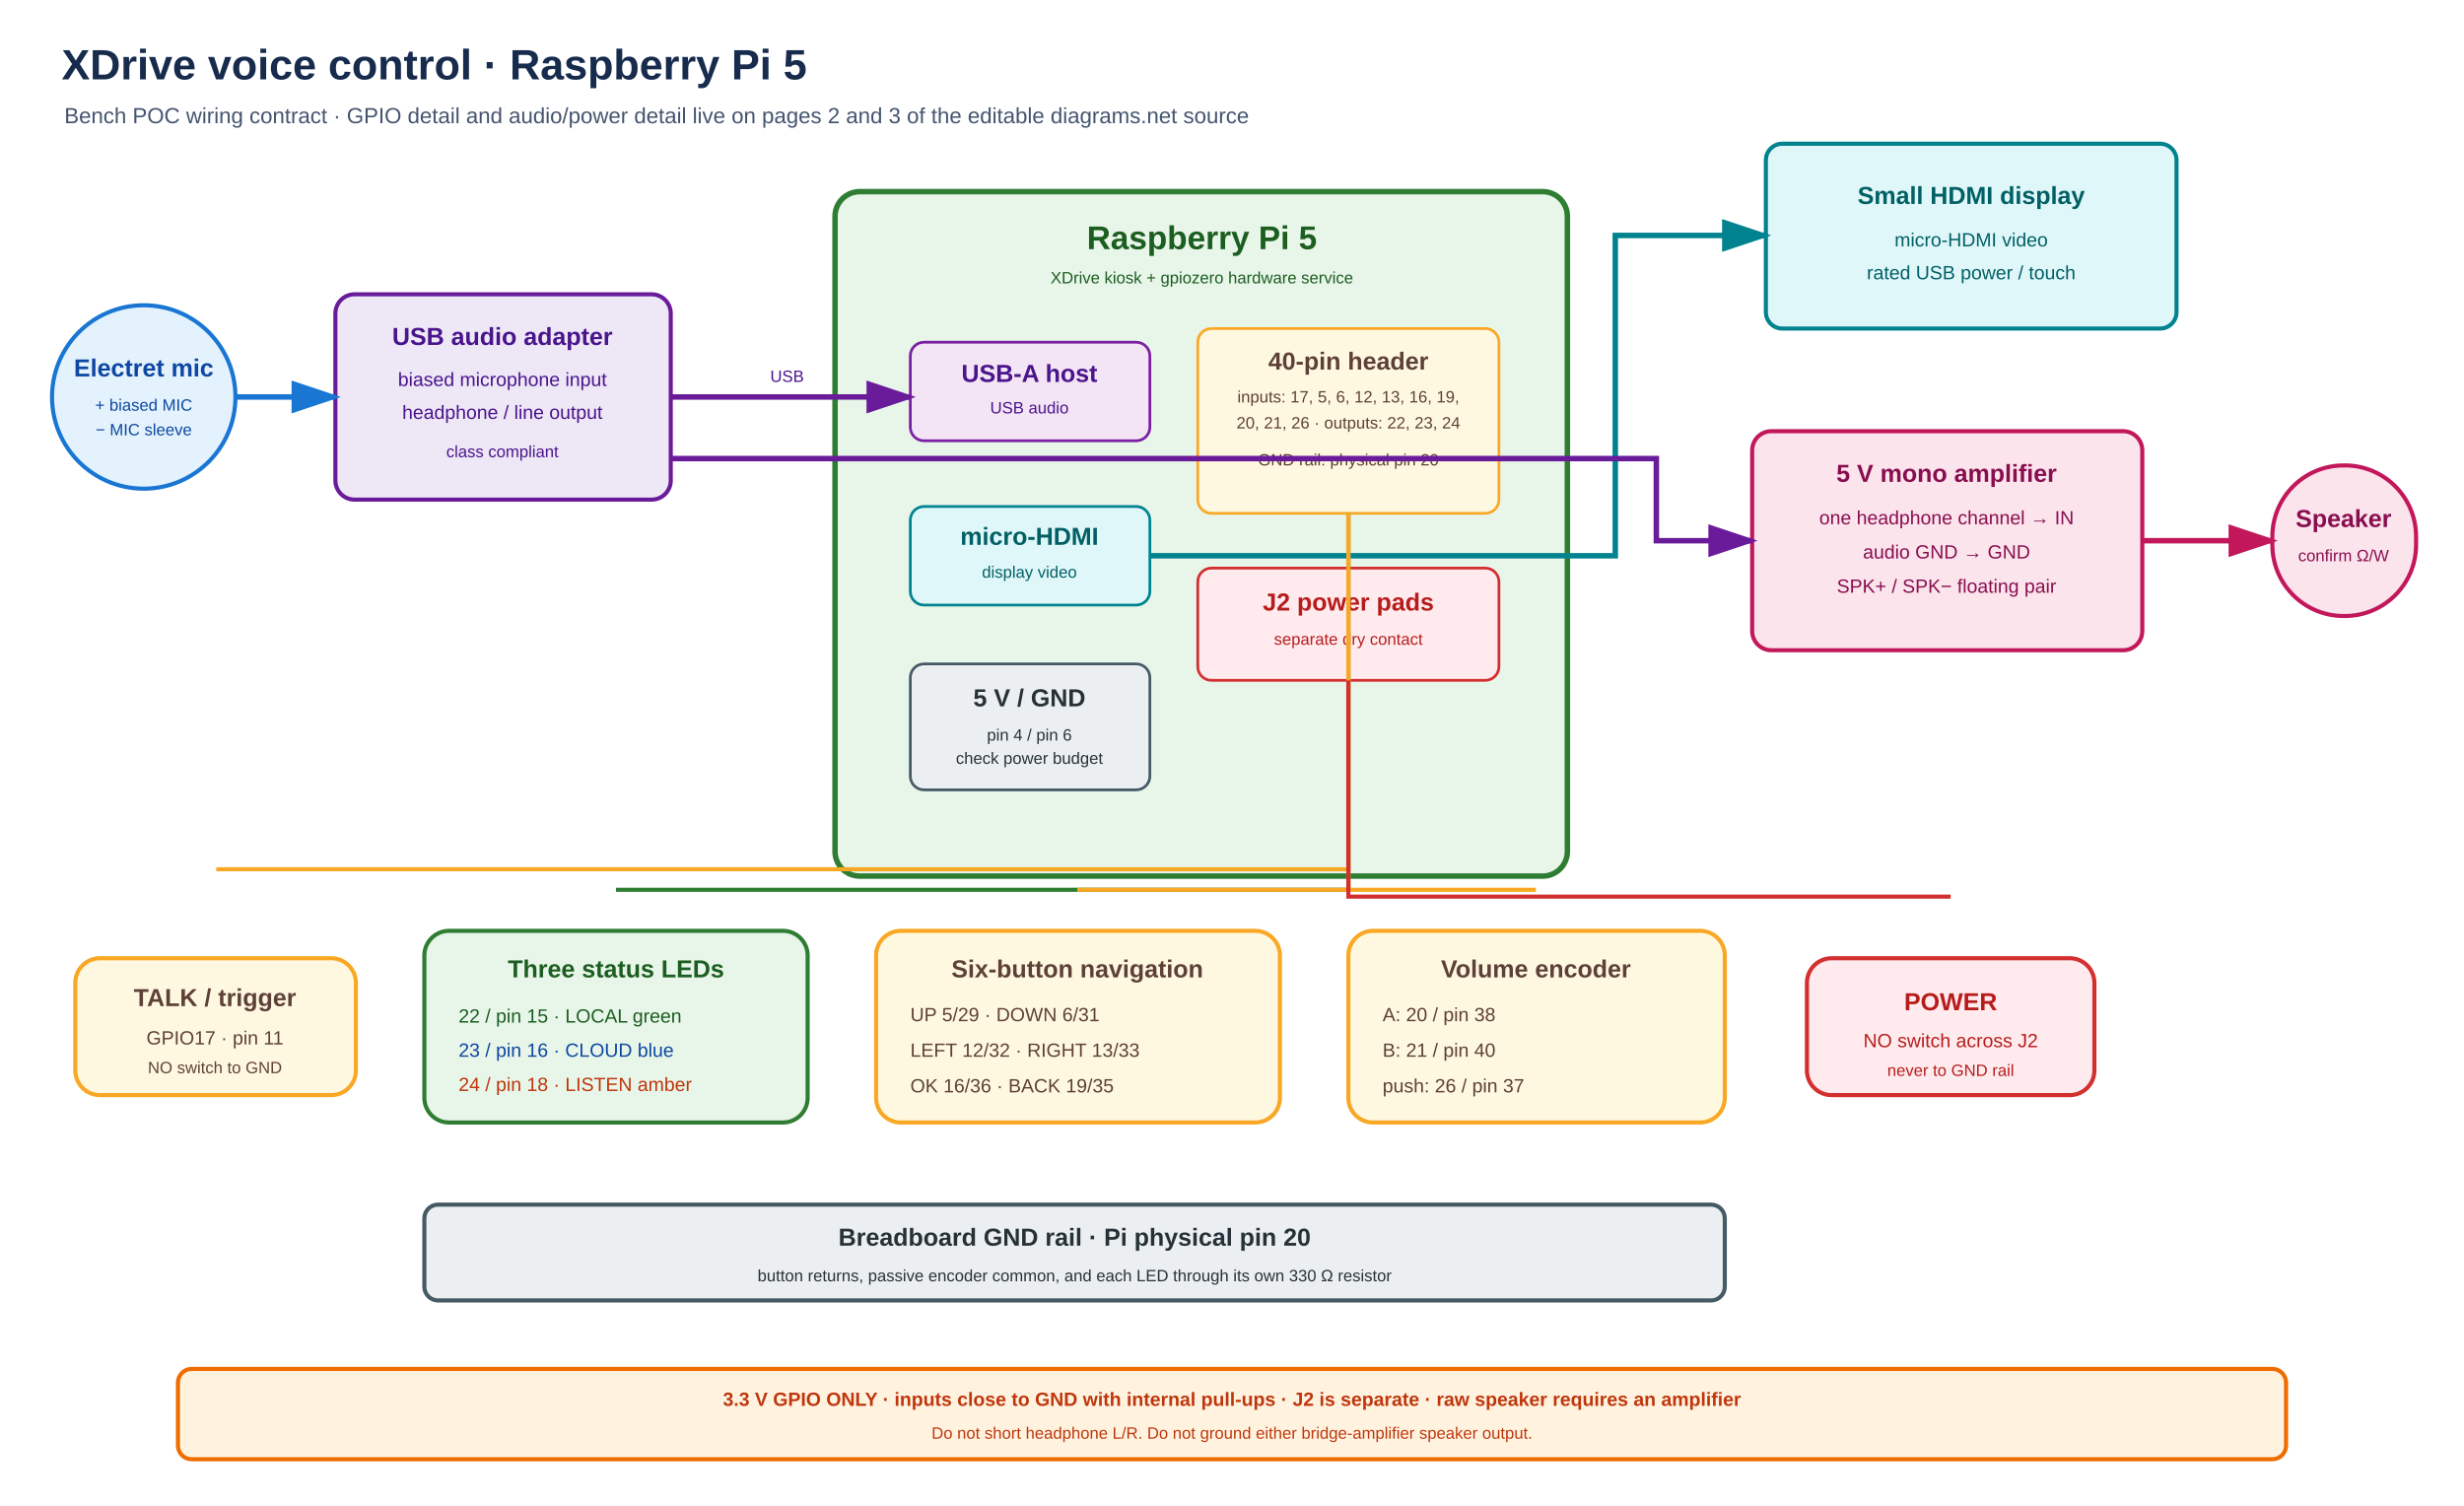
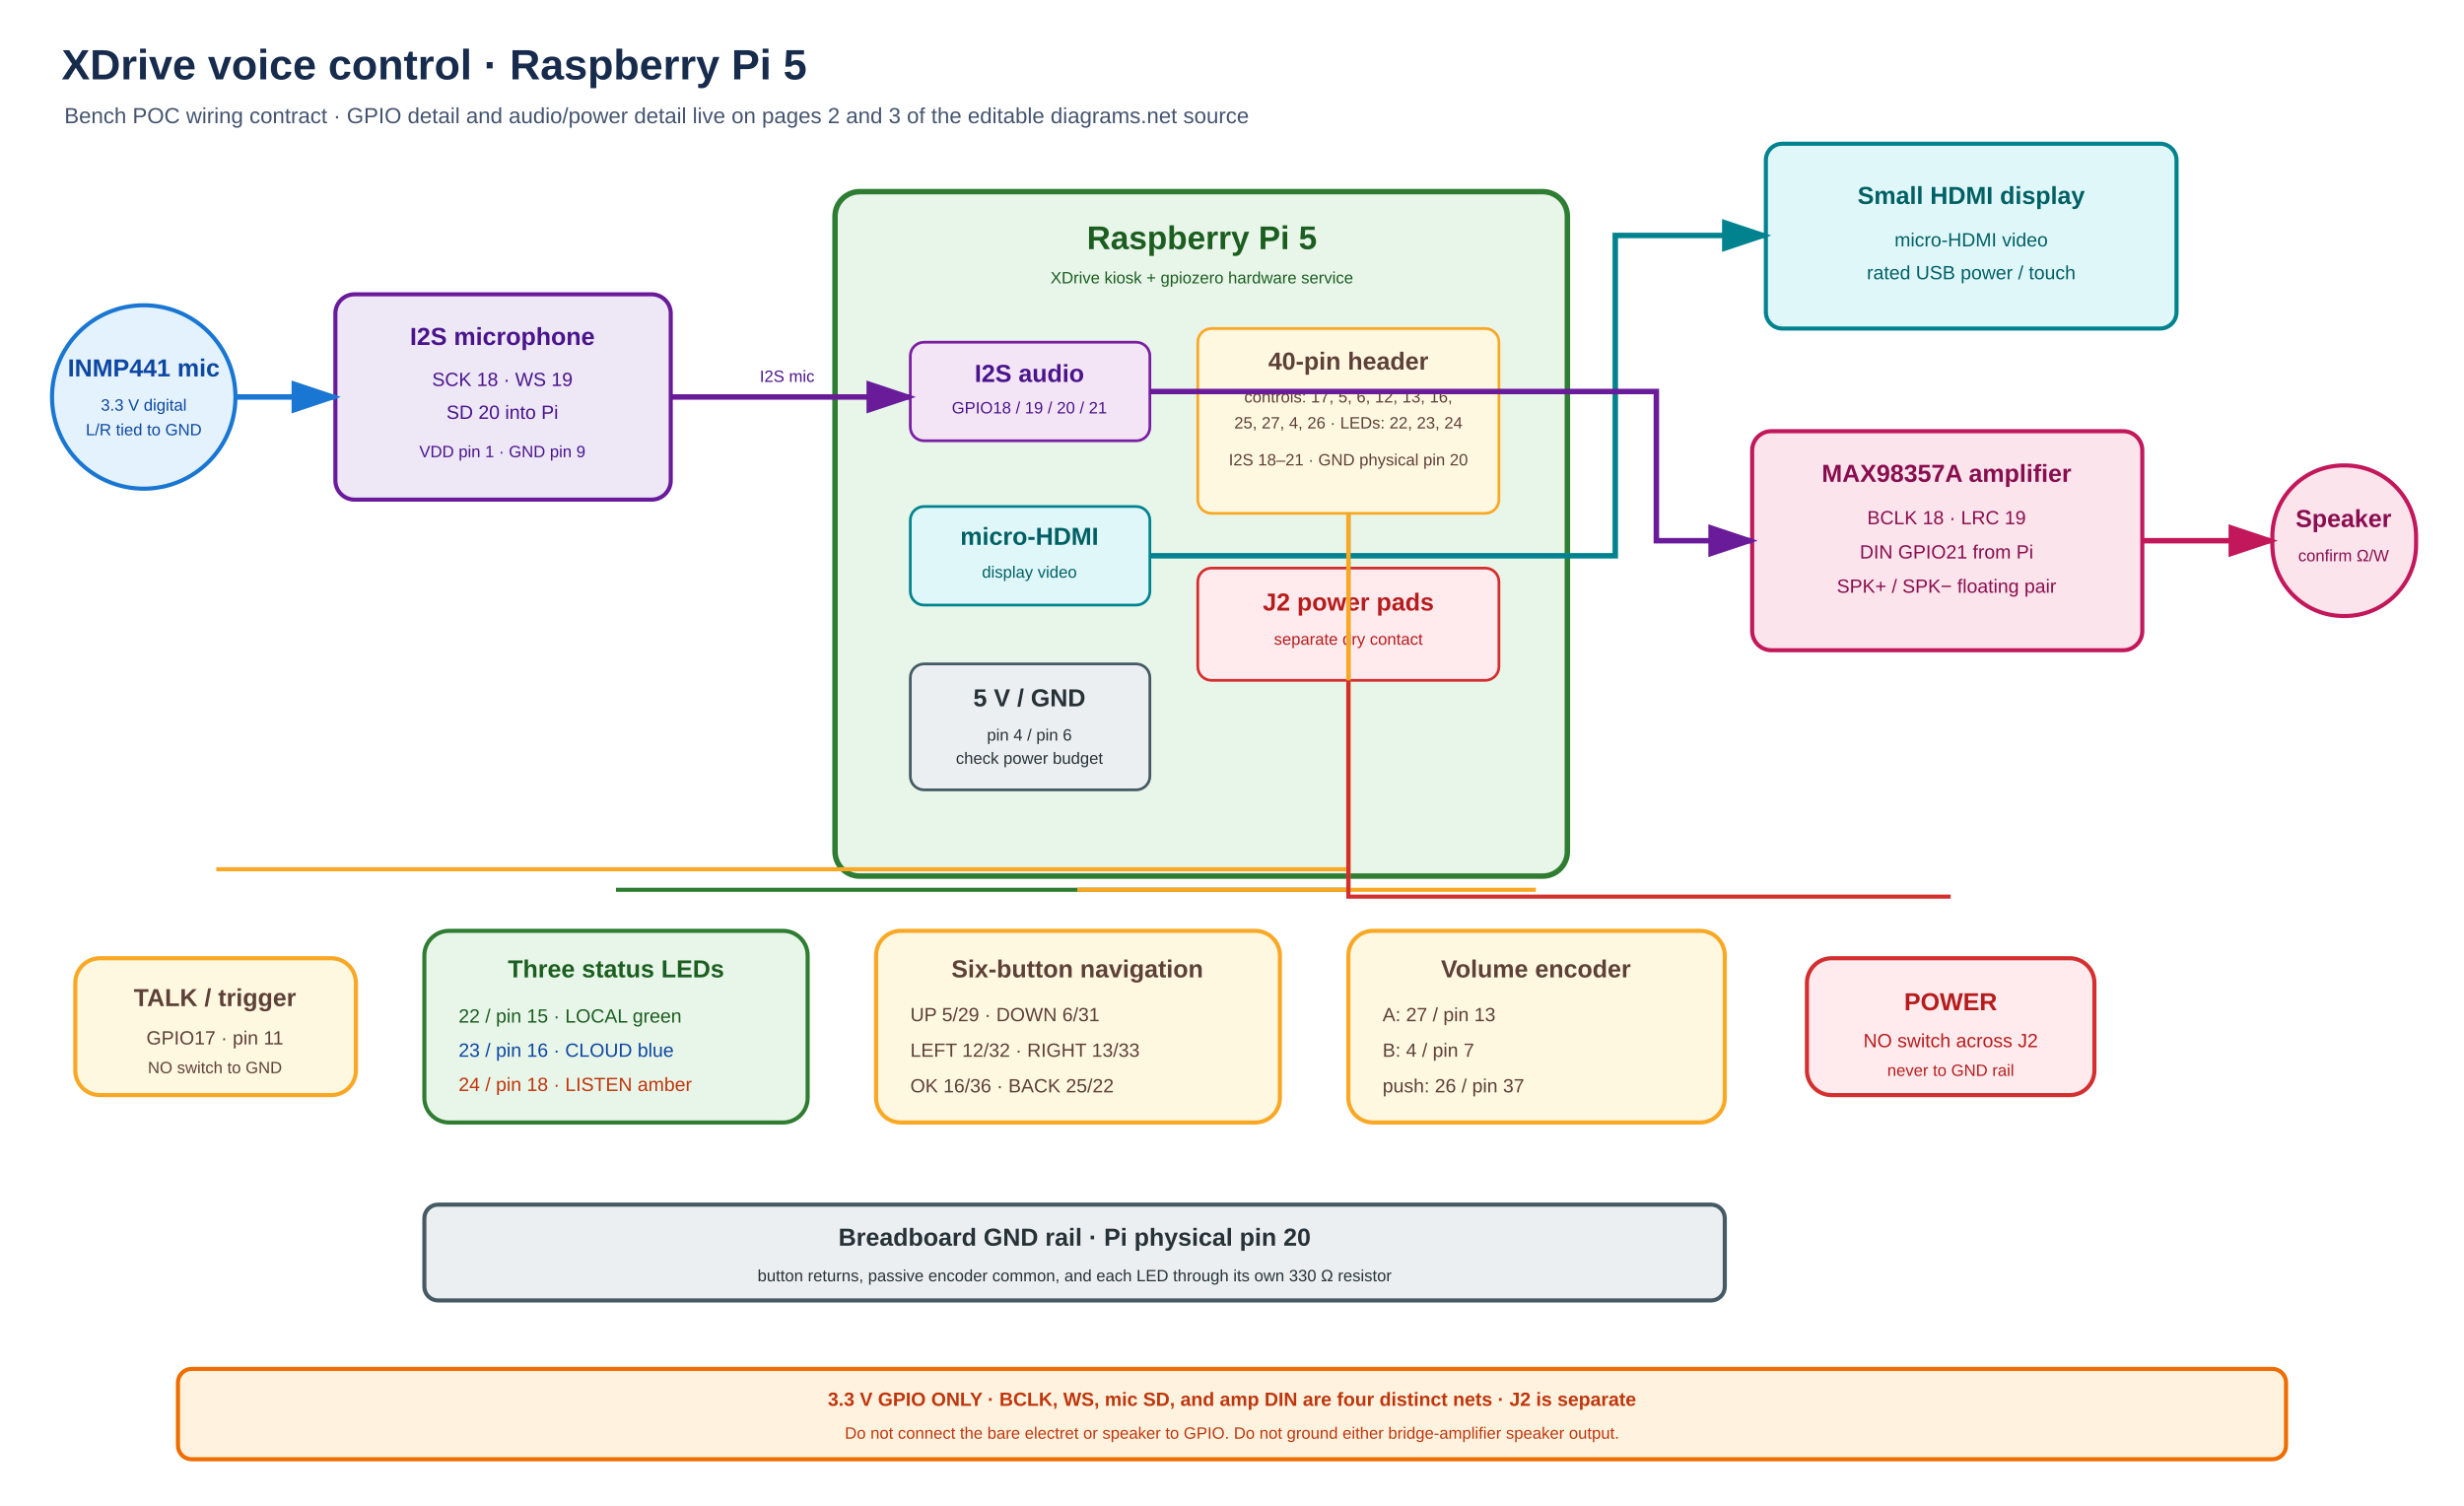
<svg xmlns="http://www.w3.org/2000/svg" width="1800" height="1100" viewBox="0 0 1800 1100" role="img" aria-labelledby="title desc">
  <defs>
    <style>
      .title{font:700 31px Arial,sans-serif;fill:#172b4d}.sub{font:16px Arial,sans-serif;fill:#44546f}.head{font:700 18px Arial,sans-serif}.body{font:14px Arial,sans-serif}.small{font:12px Arial,sans-serif}.warn{font:700 14px Arial,sans-serif;fill:#bf360c}.wire{fill:none;stroke-width:4}.thin{fill:none;stroke-width:3}
    </style>
    <marker id="arrowBlue" markerWidth="10" markerHeight="10" refX="8" refY="3" orient="auto">
      <path d="M0,0 L0,6 L9,3 z" fill="#1976d2" />
    </marker>
    <marker id="arrowPurple" markerWidth="10" markerHeight="10" refX="8" refY="3" orient="auto">
      <path d="M0,0 L0,6 L9,3 z" fill="#6a1b9a" />
    </marker>
    <marker id="arrowPink" markerWidth="10" markerHeight="10" refX="8" refY="3" orient="auto">
      <path d="M0,0 L0,6 L9,3 z" fill="#c2185b" />
    </marker>
    <marker id="arrowCyan" markerWidth="10" markerHeight="10" refX="8" refY="3" orient="auto">
      <path d="M0,0 L0,6 L9,3 z" fill="#00838f" />
    </marker>
  </defs>
  <rect width="1800" height="1100" fill="#fff" />
  <text class="title" x="45" y="58">XDrive voice control · Raspberry Pi 5</text>
  <text class="sub" x="47" y="90">Bench POC wiring contract · GPIO detail and audio/power detail live on pages 2 and 3 of the editable diagrams.net source</text>
  <circle cx="105" cy="290" r="67" fill="#e3f2fd" stroke="#1976d2" stroke-width="3" />
-   <text class="head" x="105" y="275" text-anchor="middle" fill="#0d47a1">Electret mic</text>
-   <text class="small" x="105" y="300" text-anchor="middle" fill="#0d47a1">+ biased MIC</text>
-   <text class="small" x="105" y="318" text-anchor="middle" fill="#0d47a1">− MIC sleeve</text>
+   <text class="head" x="105" y="275" text-anchor="middle" fill="#0d47a1">INMP441 mic</text>
+   <text class="small" x="105" y="300" text-anchor="middle" fill="#0d47a1">3.3 V digital</text>
+   <text class="small" x="105" y="318" text-anchor="middle" fill="#0d47a1">L/R tied to GND</text>
  <rect x="245" y="215" width="245" height="150" rx="14" fill="#ede7f6" stroke="#6a1b9a" stroke-width="3" />
-   <text class="head" x="367" y="252" text-anchor="middle" fill="#4a148c">USB audio adapter</text>
-   <text class="body" x="367" y="282" text-anchor="middle" fill="#4a148c">biased microphone input</text>
-   <text class="body" x="367" y="306" text-anchor="middle" fill="#4a148c">headphone / line output</text>
-   <text class="small" x="367" y="334" text-anchor="middle" fill="#4a148c">class compliant</text>
+   <text class="head" x="367" y="252" text-anchor="middle" fill="#4a148c">I2S microphone</text>
+   <text class="body" x="367" y="282" text-anchor="middle" fill="#4a148c">SCK 18 · WS 19</text>
+   <text class="body" x="367" y="306" text-anchor="middle" fill="#4a148c">SD 20 into Pi</text>
+   <text class="small" x="367" y="334" text-anchor="middle" fill="#4a148c">VDD pin 1 · GND pin 9</text>
  <path class="wire" d="M172 290 H245" stroke="#1976d2" marker-end="url(#arrowBlue)" />
  <rect x="610" y="140" width="535" height="500" rx="18" fill="#e8f5e9" stroke="#2e7d32" stroke-width="4" />
  <text class="head" x="878" y="182" text-anchor="middle" fill="#1b5e20" style="font-size:24px">Raspberry Pi 5</text>
  <text class="small" x="878" y="207" text-anchor="middle" fill="#1b5e20">XDrive kiosk + gpiozero hardware service</text>
  <rect x="665" y="250" width="175" height="72" rx="10" fill="#f3e5f5" stroke="#7b1fa2" stroke-width="2" />
-   <text class="head" x="752" y="279" text-anchor="middle" fill="#4a148c">USB-A host</text>
-   <text class="small" x="752" y="302" text-anchor="middle" fill="#4a148c">USB audio</text>
+   <text class="head" x="752" y="279" text-anchor="middle" fill="#4a148c">I2S audio</text>
+   <text class="small" x="752" y="302" text-anchor="middle" fill="#4a148c">GPIO18 / 19 / 20 / 21</text>
  <rect x="875" y="240" width="220" height="135" rx="10" fill="#fff8e1" stroke="#f9a825" stroke-width="2" />
  <text class="head" x="985" y="270" text-anchor="middle" fill="#5d4037">40-pin header</text>
-   <text class="small" x="985" y="294" text-anchor="middle" fill="#5d4037">inputs: 17, 5, 6, 12, 13, 16, 19,</text>
-   <text class="small" x="985" y="313" text-anchor="middle" fill="#5d4037">20, 21, 26 · outputs: 22, 23, 24</text>
-   <text class="small" x="985" y="340" text-anchor="middle" fill="#5d4037">GND rail: physical pin 20</text>
+   <text class="small" x="985" y="294" text-anchor="middle" fill="#5d4037">controls: 17, 5, 6, 12, 13, 16,</text>
+   <text class="small" x="985" y="313" text-anchor="middle" fill="#5d4037">25, 27, 4, 26 · LEDs: 22, 23, 24</text>
+   <text class="small" x="985" y="340" text-anchor="middle" fill="#5d4037">I2S 18–21 · GND physical pin 20</text>
  <rect x="665" y="370" width="175" height="72" rx="10" fill="#e0f7fa" stroke="#00838f" stroke-width="2" />
  <text class="head" x="752" y="398" text-anchor="middle" fill="#006064">micro-HDMI</text>
  <text class="small" x="752" y="422" text-anchor="middle" fill="#006064">display video</text>
  <rect x="875" y="415" width="220" height="82" rx="10" fill="#ffebee" stroke="#d32f2f" stroke-width="2" />
  <text class="head" x="985" y="446" text-anchor="middle" fill="#b71c1c">J2 power pads</text>
  <text class="small" x="985" y="471" text-anchor="middle" fill="#b71c1c">separate dry contact</text>
  <rect x="665" y="485" width="175" height="92" rx="10" fill="#eceff1" stroke="#455a64" stroke-width="2" />
  <text class="head" x="752" y="516" text-anchor="middle" fill="#263238">5 V / GND</text>
  <text class="small" x="752" y="541" text-anchor="middle" fill="#263238">pin 4 / pin 6</text>
  <text class="small" x="752" y="558" text-anchor="middle" fill="#263238">check power budget</text>
  <path class="wire" d="M490 290 H665" stroke="#6a1b9a" marker-end="url(#arrowPurple)" />
-   <text class="small" x="575" y="279" text-anchor="middle" fill="#4a148c">USB</text>
+   <text class="small" x="575" y="279" text-anchor="middle" fill="#4a148c">I2S mic</text>
  <rect x="1290" y="105" width="300" height="135" rx="12" fill="#e0f7fa" stroke="#00838f" stroke-width="3" />
  <text class="head" x="1440" y="149" text-anchor="middle" fill="#006064">Small HDMI display</text>
  <text class="body" x="1440" y="180" text-anchor="middle" fill="#006064">micro-HDMI video</text>
  <text class="body" x="1440" y="204" text-anchor="middle" fill="#006064">rated USB power / touch</text>
  <path class="wire" d="M840 406 H1180 V172 H1290" stroke="#00838f" marker-end="url(#arrowCyan)" />
  <rect x="1280" y="315" width="285" height="160" rx="14" fill="#fce4ec" stroke="#c2185b" stroke-width="3" />
-   <text class="head" x="1422" y="352" text-anchor="middle" fill="#880e4f">5 V mono amplifier</text>
-   <text class="body" x="1422" y="383" text-anchor="middle" fill="#880e4f">one headphone channel → IN</text>
-   <text class="body" x="1422" y="408" text-anchor="middle" fill="#880e4f">audio GND → GND</text>
+   <text class="head" x="1422" y="352" text-anchor="middle" fill="#880e4f">MAX98357A amplifier</text>
+   <text class="body" x="1422" y="383" text-anchor="middle" fill="#880e4f">BCLK 18 · LRC 19</text>
+   <text class="body" x="1422" y="408" text-anchor="middle" fill="#880e4f">DIN GPIO21 from Pi</text>
  <text class="body" x="1422" y="433" text-anchor="middle" fill="#880e4f">SPK+ / SPK− floating pair</text>
-   <path class="wire" d="M490 335 H1210 V395 H1280" stroke="#6a1b9a" marker-end="url(#arrowPurple)" />
+   <path class="wire" d="M840 286 H1210 V395 H1280" stroke="#6a1b9a" marker-end="url(#arrowPurple)" />
  <rect x="1660" y="340" width="105" height="110" rx="52" fill="#fce4ec" stroke="#c2185b" stroke-width="3" />
  <text class="head" x="1712" y="385" text-anchor="middle" fill="#880e4f">Speaker</text>
  <text class="small" x="1712" y="410" text-anchor="middle" fill="#880e4f">confirm Ω/W</text>
  <path class="wire" d="M1565 395 H1660" stroke="#c2185b" marker-end="url(#arrowPink)" />
  <rect x="55" y="700" width="205" height="100" rx="18" fill="#fff8e1" stroke="#f9a825" stroke-width="3" />
  <text class="head" x="157" y="735" text-anchor="middle" fill="#5d4037">TALK / trigger</text>
  <text class="body" x="157" y="763" text-anchor="middle" fill="#5d4037">GPIO17 · pin 11</text>
  <text class="small" x="157" y="784" text-anchor="middle" fill="#5d4037">NO switch to GND</text>
  <rect x="310" y="680" width="280" height="140" rx="18" fill="#e8f5e9" stroke="#2e7d32" stroke-width="3" />
  <text class="head" x="450" y="714" text-anchor="middle" fill="#1b5e20">Three status LEDs</text>
  <text class="body" x="335" y="747" fill="#1b5e20">22 / pin 15 · LOCAL green</text>
  <text class="body" x="335" y="772" fill="#0d47a1">23 / pin 16 · CLOUD blue</text>
  <text class="body" x="335" y="797" fill="#bf360c">24 / pin 18 · LISTEN amber</text>
  <rect x="640" y="680" width="295" height="140" rx="18" fill="#fff8e1" stroke="#f9a825" stroke-width="3" />
  <text class="head" x="787" y="714" text-anchor="middle" fill="#5d4037">Six-button navigation</text>
  <text class="body" x="665" y="746" fill="#5d4037">UP 5/29 · DOWN 6/31</text>
  <text class="body" x="665" y="772" fill="#5d4037">LEFT 12/32 · RIGHT 13/33</text>
-   <text class="body" x="665" y="798" fill="#5d4037">OK 16/36 · BACK 19/35</text>
+   <text class="body" x="665" y="798" fill="#5d4037">OK 16/36 · BACK 25/22</text>
  <rect x="985" y="680" width="275" height="140" rx="18" fill="#fff8e1" stroke="#f9a825" stroke-width="3" />
  <text class="head" x="1122" y="714" text-anchor="middle" fill="#5d4037">Volume encoder</text>
-   <text class="body" x="1010" y="746" fill="#5d4037">A: 20 / pin 38</text>
-   <text class="body" x="1010" y="772" fill="#5d4037">B: 21 / pin 40</text>
+   <text class="body" x="1010" y="746" fill="#5d4037">A: 27 / pin 13</text>
+   <text class="body" x="1010" y="772" fill="#5d4037">B: 4 / pin 7</text>
  <text class="body" x="1010" y="798" fill="#5d4037">push: 26 / pin 37</text>
  <rect x="1320" y="700" width="210" height="100" rx="18" fill="#ffebee" stroke="#d32f2f" stroke-width="3" />
  <text class="head" x="1425" y="738" text-anchor="middle" fill="#b71c1c">POWER</text>
  <text class="body" x="1425" y="765" text-anchor="middle" fill="#b71c1c">NO switch across J2</text>
  <text class="small" x="1425" y="786" text-anchor="middle" fill="#b71c1c">never to GND rail</text>
  <path class="thin" d="M985 375 V635 H158" stroke="#f9a825" />
  <path class="thin" d="M985 375 V650 H450" stroke="#2e7d32" />
  <path class="thin" d="M985 375 V650 H787" stroke="#f9a825" />
  <path class="thin" d="M985 375 V650 H1122" stroke="#f9a825" />
  <path class="thin" d="M985 497 V655 H1425" stroke="#d32f2f" />
  <rect x="310" y="880" width="950" height="70" rx="10" fill="#eceff1" stroke="#455a64" stroke-width="3" />
  <text class="head" x="785" y="910" text-anchor="middle" fill="#263238">Breadboard GND rail · Pi physical pin 20</text>
  <text class="small" x="785" y="936" text-anchor="middle" fill="#263238">button returns, passive encoder common, and each LED through its own 330 Ω resistor</text>
  <rect x="130" y="1000" width="1540" height="66" rx="10" fill="#fff3e0" stroke="#ef6c00" stroke-width="3" />
-   <text class="warn" x="900" y="1027" text-anchor="middle">3.3 V GPIO ONLY · inputs close to GND with internal pull-ups · J2 is separate · raw speaker requires an amplifier</text>
-   <text class="small" x="900" y="1051" text-anchor="middle" fill="#bf360c">Do not short headphone L/R. Do not ground either bridge-amplifier speaker output.</text>
+   <text class="warn" x="900" y="1027" text-anchor="middle">3.3 V GPIO ONLY · BCLK, WS, mic SD, and amp DIN are four distinct nets · J2 is separate</text>
+   <text class="small" x="900" y="1051" text-anchor="middle" fill="#bf360c">Do not connect the bare electret or speaker to GPIO. Do not ground either bridge-amplifier speaker output.</text>
</svg>
